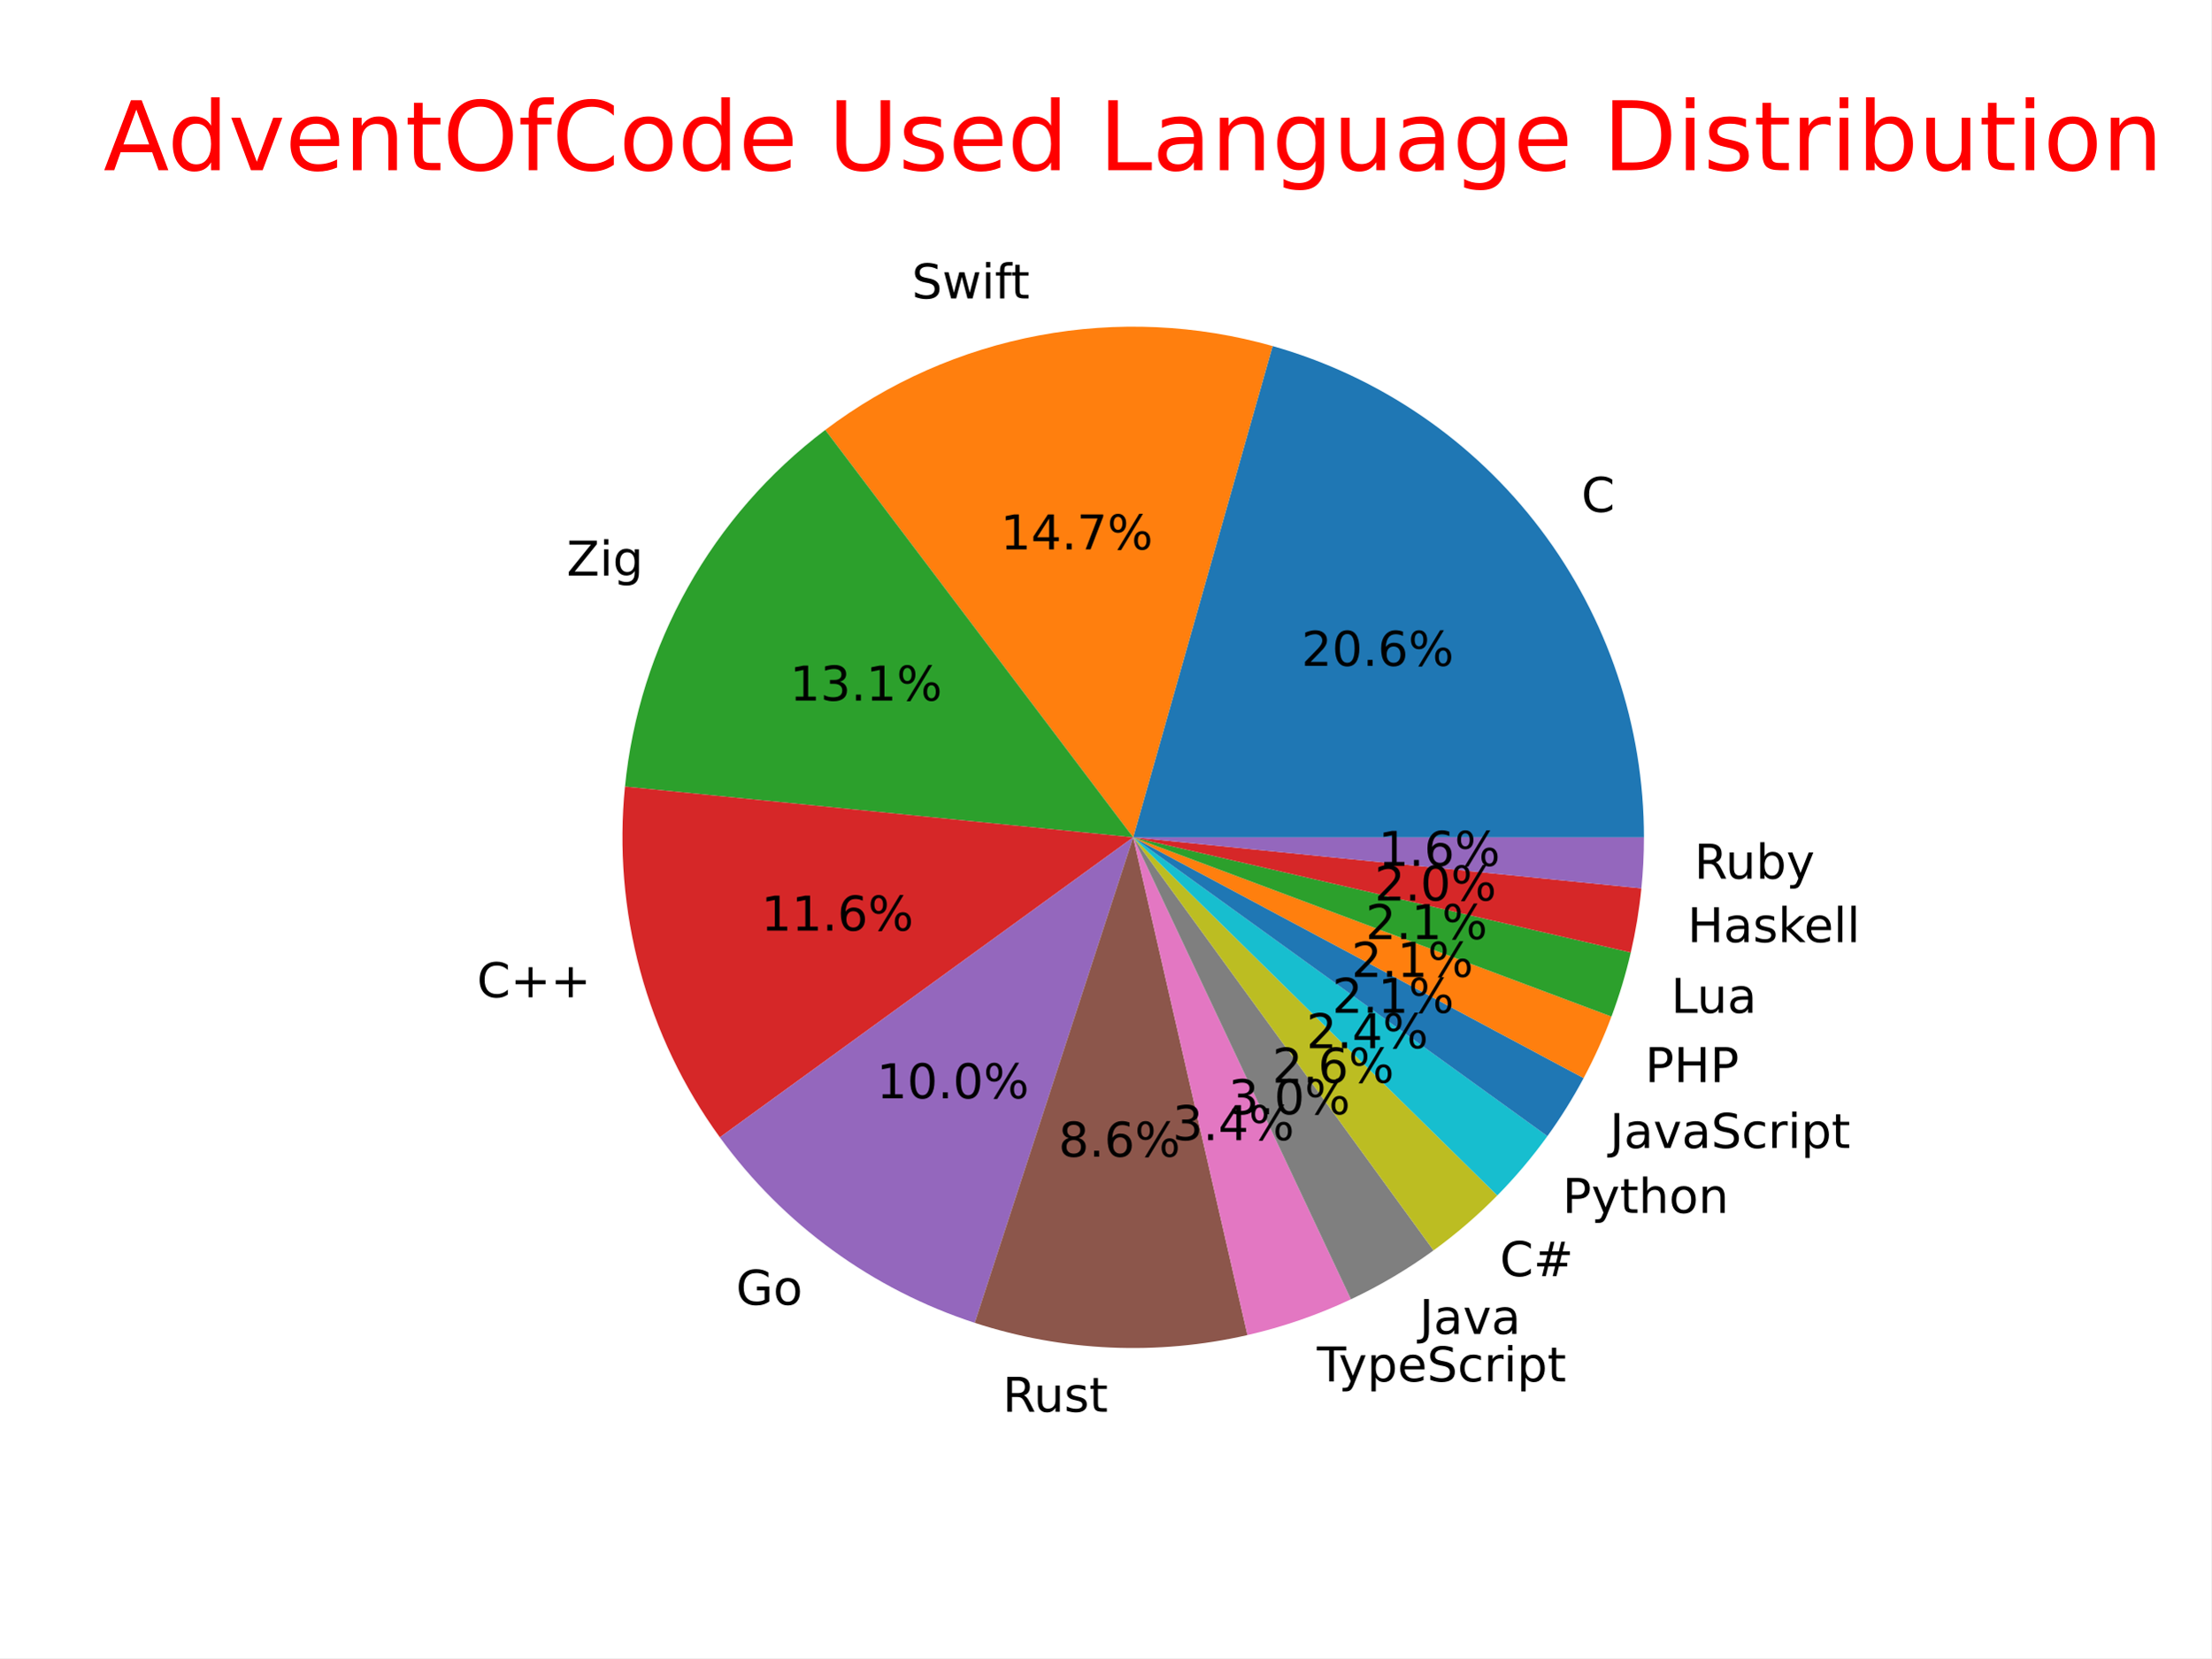
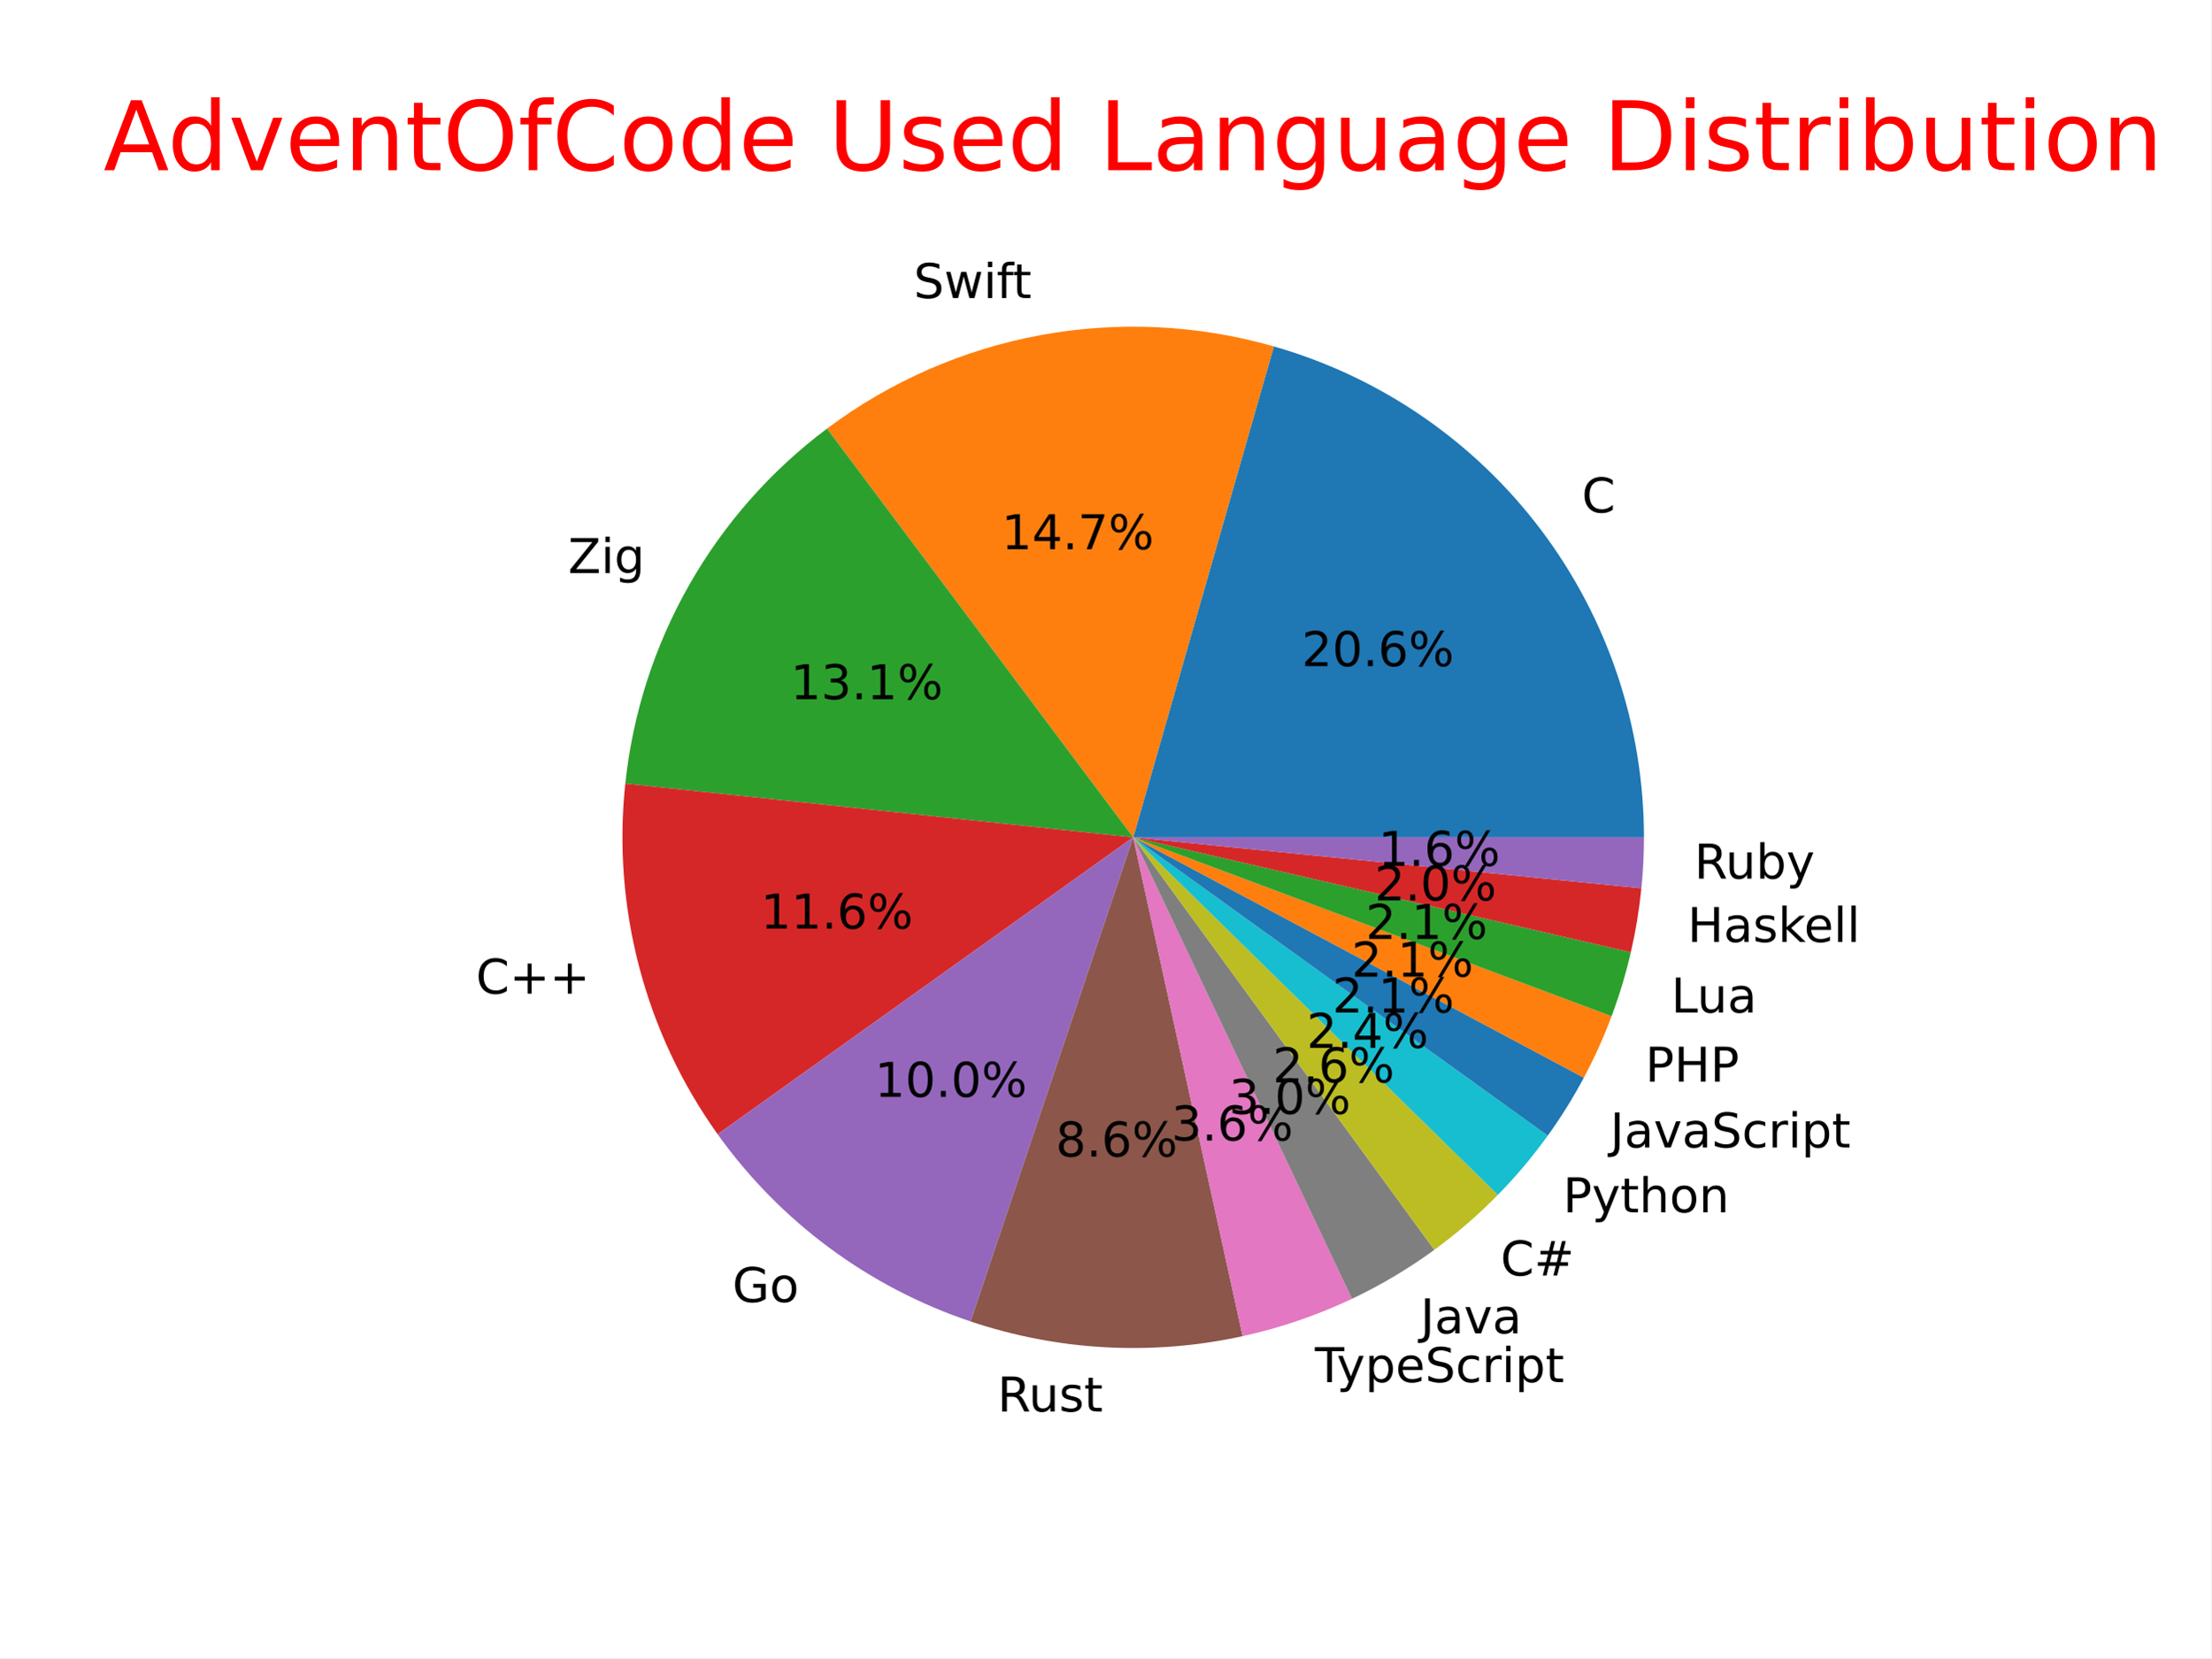
<svg xmlns="http://www.w3.org/2000/svg" xmlns:xlink="http://www.w3.org/1999/xlink" width="460.8pt" height="345.6pt" viewBox="0 0 460.8 345.6" version="1.1">
  <defs>
    <style type="text/css">*{stroke-linejoin: round; stroke-linecap: butt}</style>
  </defs>
  <g id="figure_1">
    <g id="patch_1">
      <path d="M 0 345.6  L 460.8 345.6  L 460.8 0  L 0 0  z " style="fill: #ffffff" />
    </g>
    <g id="axes_1">
      <g id="patch_2">
-         <path d="M 342.605 174.528  C 342.605 151.368 335.046 128.828 321.082 110.351  C 307.118 91.873 287.498 78.449 265.218 72.126  L 236.16 174.528  z " style="fill: #1f77b4" />
+         <path d="M 342.605 174.528  C 342.605 151.414 335.076 128.917 321.163 110.458  C 307.251 92 287.697 78.566 265.477 72.2  L 236.16 174.528  z " style="fill: #1f77b4" />
      </g>
      <g id="patch_3">
-         <path d="M 265.218 72.126  C 249.384 67.633 232.721 66.873 216.544 69.906  C 200.367 72.939 185.111 79.684 171.98 89.608  L 236.16 174.528  z " style="fill: #ff7f0e" />
+         <path d="M 265.477 72.2  C 249.685 67.676 233.059 66.868 216.903 69.84  C 200.748 72.811 185.497 79.483 172.349 89.33  L 236.16 174.528  z " style="fill: #ff7f0e" />
      </g>
      <g id="patch_4">
-         <path d="M 171.98 89.608  C 160.276 98.454 150.525 109.624 143.343 122.417  C 136.161 135.21 131.7 149.351 130.242 163.949  L 236.16 174.528  z " style="fill: #2ca02c" />
+         <path d="M 172.349 89.33  C 160.629 98.108 150.846 109.21 143.612 121.941  C 136.379 134.671 131.849 148.759 130.307 163.319  L 236.16 174.528  z " style="fill: #2ca02c" />
      </g>
      <g id="patch_5">
-         <path d="M 130.242 163.949  C 128.956 176.826 130.029 189.831 133.408 202.323  C 136.787 214.815 142.417 226.587 150.019 237.06  L 236.16 174.528  z " style="fill: #d62728" />
+         <path d="M 130.307 163.319  C 128.947 176.163 129.936 189.148 133.225 201.638  C 136.515 214.128 142.05 225.915 149.56 236.423  L 236.16 174.528  z " style="fill: #d62728" />
      </g>
      <g id="patch_6">
-         <path d="M 150.019 237.06  C 156.571 246.086 164.502 254.026 173.52 260.59  C 182.538 267.154 192.531 272.26 203.135 275.72  L 236.16 174.528  z " style="fill: #9467bd" />
+         <path d="M 149.56 236.423  C 156.033 245.479 163.887 253.465 172.835 260.087  C 181.782 266.71 191.714 271.888 202.266 275.432  L 236.16 174.528  z " style="fill: #9467bd" />
      </g>
      <g id="patch_7">
-         <path d="M 203.135 275.72  C 212.275 278.703 221.778 280.434 231.383 280.866  C 240.988 281.297 250.607 280.425 259.978 278.274  L 236.16 174.528  z " style="fill: #8c564b" />
+         <path d="M 202.266 275.432  C 211.362 278.488 220.83 280.299 230.412 280.818  C 239.994 281.336 249.602 280.556 258.975 278.499  L 236.16 174.528  z " style="fill: #8c564b" />
      </g>
      <g id="patch_8">
-         <path d="M 259.978 278.274  C 263.693 277.421 267.359 276.369 270.962 275.123  C 274.564 273.877 278.096 272.438 281.544 270.813  L 236.16 174.528  z " style="fill: #e377c2" />
+         <path d="M 258.975 278.499  C 262.904 277.637 266.781 276.553 270.587 275.252  C 274.393 273.951 278.122 272.435 281.757 270.712  L 236.16 174.528  z " style="fill: #e377c2" />
      </g>
      <g id="patch_9">
-         <path d="M 281.544 270.813  C 284.565 269.389 287.518 267.823 290.392 266.122  C 293.266 264.42 296.058 262.584 298.759 260.62  L 236.16 174.528  z " style="fill: #7f7f7f" />
+         <path d="M 281.757 270.712  C 284.769 269.284 287.712 267.716 290.577 266.012  C 293.442 264.308 296.225 262.47 298.918 260.505  L 236.16 174.528  z " style="fill: #7f7f7f" />
      </g>
      <g id="patch_10">
-         <path d="M 298.759 260.62  C 301.126 258.899 303.421 257.081 305.638 255.171  C 307.855 253.261 309.993 251.26 312.045 249.174  L 236.16 174.528  z " style="fill: #bcbd22" />
+         <path d="M 298.918 260.505  C 301.277 258.783 303.564 256.964 305.773 255.054  C 307.983 253.144 310.113 251.144 312.158 249.058  L 236.16 174.528  z " style="fill: #bcbd22" />
      </g>
      <g id="patch_11">
-         <path d="M 312.045 249.174  C 313.938 247.249 315.757 245.254 317.498 243.191  C 319.24 241.128 320.902 239 322.481 236.811  L 236.16 174.528  z " style="fill: #17becf" />
+         <path d="M 312.158 249.058  C 314.044 247.135 315.857 245.14 317.592 243.079  C 319.327 241.018 320.984 238.892 322.557 236.705  L 236.16 174.528  z " style="fill: #17becf" />
      </g>
      <g id="patch_12">
-         <path d="M 322.481 236.811  C 323.873 234.882 325.2 232.907 326.459 230.889  C 327.719 228.871 328.91 226.812 330.031 224.714  L 236.16 174.528  z " style="fill: #1f77b4" />
+         <path d="M 322.557 236.705  C 323.944 234.778 325.266 232.806 326.521 230.79  C 327.775 228.775 328.962 226.719 330.08 224.624  L 236.16 174.528  z " style="fill: #1f77b4" />
      </g>
      <g id="patch_13">
-         <path d="M 330.031 224.714  C 331.138 222.644 332.177 220.537 333.144 218.398  C 334.112 216.258 335.009 214.088 335.833 211.889  L 236.16 174.528  z " style="fill: #ff7f0e" />
+         <path d="M 330.08 224.624  C 331.182 222.556 332.217 220.453 333.181 218.317  C 334.145 216.181 335.038 214.014 335.859 211.819  L 236.16 174.528  z " style="fill: #ff7f0e" />
      </g>
      <g id="patch_14">
-         <path d="M 335.833 211.889  C 336.649 209.71 337.394 207.505 338.067 205.277  C 338.739 203.05 339.338 200.801 339.863 198.534  L 236.16 174.528  z " style="fill: #2ca02c" />
+         <path d="M 335.859 211.819  C 336.672 209.644 337.415 207.443 338.084 205.219  C 338.754 202.995 339.35 200.75 339.873 198.488  L 236.16 174.528  z " style="fill: #2ca02c" />
      </g>
      <g id="patch_15">
-         <path d="M 339.863 198.534  C 340.372 196.331 340.812 194.113 341.181 191.882  C 341.549 189.651 341.847 187.41 342.072 185.16  L 236.16 174.528  z " style="fill: #d62728" />
+         <path d="M 339.873 198.488  C 340.381 196.289 340.819 194.075 341.186 191.849  C 341.553 189.622 341.85 187.385 342.075 185.139  L 236.16 174.528  z " style="fill: #d62728" />
      </g>
      <g id="patch_16">
-         <path d="M 342.072 185.16  C 342.25 183.394 342.383 181.624 342.472 179.851  C 342.56 178.078 342.605 176.303 342.605 174.528  L 236.16 174.528  z " style="fill: #9467bd" />
+         <path d="M 342.075 185.139  C 342.251 183.377 342.384 181.61 342.472 179.84  C 342.561 178.071 342.605 176.3 342.605 174.528  L 236.16 174.528  z " style="fill: #9467bd" />
      </g>
      <g id="matplotlib.axis_1" />
      <g id="matplotlib.axis_2" />
      <g id="text_1">
-         <g transform="translate(329.5744 106.6924) scale(0.1 -0.1)">
+         <g transform="translate(329.6636 106.8106) scale(0.1 -0.1)">
          <defs>
            <path id="DejaVuSans-43" d="M 4122 4306  L 4122 3641  Q 3803 3938 3442 4084  Q 3081 4231 2675 4231  Q 1875 4231 1450 3742  Q 1025 3253 1025 2328  Q 1025 1406 1450 917  Q 1875 428 2675 428  Q 3081 428 3442 575  Q 3803 722 4122 1019  L 4122 359  Q 3791 134 3420 21  Q 3050 -91 2638 -91  Q 1578 -91 968 557  Q 359 1206 359 2328  Q 359 3453 968 4101  Q 1578 4750 2638 4750  Q 3056 4750 3426 4639  Q 3797 4528 4122 4306  z " transform="scale(0.015625)" />
          </defs>
          <use xlink:href="#DejaVuSans-43" />
        </g>
      </g>
      <g id="text_2">
-         <g transform="translate(271.2297 138.781) scale(0.1 -0.1)">
+         <g transform="translate(271.2784 138.8455) scale(0.1 -0.1)">
          <defs>
            <path id="DejaVuSans-32" d="M 1228 531  L 3431 531  L 3431 0  L 469 0  L 469 531  Q 828 903 1448 1529  Q 2069 2156 2228 2338  Q 2531 2678 2651 2914  Q 2772 3150 2772 3378  Q 2772 3750 2511 3984  Q 2250 4219 1831 4219  Q 1534 4219 1204 4116  Q 875 4013 500 3803  L 500 4441  Q 881 4594 1212 4672  Q 1544 4750 1819 4750  Q 2544 4750 2975 4387  Q 3406 4025 3406 3419  Q 3406 3131 3298 2873  Q 3191 2616 2906 2266  Q 2828 2175 2409 1742  Q 1991 1309 1228 531  z " transform="scale(0.015625)" />
            <path id="DejaVuSans-30" d="M 2034 4250  Q 1547 4250 1301 3770  Q 1056 3291 1056 2328  Q 1056 1369 1301 889  Q 1547 409 2034 409  Q 2525 409 2770 889  Q 3016 1369 3016 2328  Q 3016 3291 2770 3770  Q 2525 4250 2034 4250  z M 2034 4750  Q 2819 4750 3233 4129  Q 3647 3509 3647 2328  Q 3647 1150 3233 529  Q 2819 -91 2034 -91  Q 1250 -91 836 529  Q 422 1150 422 2328  Q 422 3509 836 4129  Q 1250 4750 2034 4750  z " transform="scale(0.015625)" />
            <path id="DejaVuSans-2e" d="M 684 794  L 1344 794  L 1344 0  L 684 0  L 684 794  z " transform="scale(0.015625)" />
            <path id="DejaVuSans-36" d="M 2113 2584  Q 1688 2584 1439 2293  Q 1191 2003 1191 1497  Q 1191 994 1439 701  Q 1688 409 2113 409  Q 2538 409 2786 701  Q 3034 994 3034 1497  Q 3034 2003 2786 2293  Q 2538 2584 2113 2584  z M 3366 4563  L 3366 3988  Q 3128 4100 2886 4159  Q 2644 4219 2406 4219  Q 1781 4219 1451 3797  Q 1122 3375 1075 2522  Q 1259 2794 1537 2939  Q 1816 3084 2150 3084  Q 2853 3084 3261 2657  Q 3669 2231 3669 1497  Q 3669 778 3244 343  Q 2819 -91 2113 -91  Q 1303 -91 875 529  Q 447 1150 447 2328  Q 447 3434 972 4092  Q 1497 4750 2381 4750  Q 2619 4750 2861 4703  Q 3103 4656 3366 4563  z " transform="scale(0.015625)" />
            <path id="DejaVuSans-25" d="M 4653 2053  Q 4381 2053 4226 1822  Q 4072 1591 4072 1178  Q 4072 772 4226 539  Q 4381 306 4653 306  Q 4919 306 5073 539  Q 5228 772 5228 1178  Q 5228 1588 5073 1820  Q 4919 2053 4653 2053  z M 4653 2450  Q 5147 2450 5437 2106  Q 5728 1763 5728 1178  Q 5728 594 5436 251  Q 5144 -91 4653 -91  Q 4153 -91 3862 251  Q 3572 594 3572 1178  Q 3572 1766 3864 2108  Q 4156 2450 4653 2450  z M 1428 4353  Q 1159 4353 1004 4120  Q 850 3888 850 3481  Q 850 3069 1003 2837  Q 1156 2606 1428 2606  Q 1700 2606 1854 2837  Q 2009 3069 2009 3481  Q 2009 3884 1853 4118  Q 1697 4353 1428 4353  z M 4250 4750  L 4750 4750  L 1831 -91  L 1331 -91  L 4250 4750  z M 1428 4750  Q 1922 4750 2215 4408  Q 2509 4066 2509 3481  Q 2509 2891 2217 2550  Q 1925 2209 1428 2209  Q 931 2209 642 2551  Q 353 2894 353 3481  Q 353 4063 643 4406  Q 934 4750 1428 4750  z " transform="scale(0.015625)" />
          </defs>
          <use xlink:href="#DejaVuSans-32" />
          <use xlink:href="#DejaVuSans-30" x="63.623" />
          <use xlink:href="#DejaVuSans-2e" x="127.246" />
          <use xlink:href="#DejaVuSans-36" x="159.033" />
          <use xlink:href="#DejaVuSans-25" x="222.656" />
        </g>
      </g>
      <g id="text_3">
-         <g transform="translate(190.0119 62.2035) scale(0.1 -0.1)">
+         <g transform="translate(190.4072 62.13008) scale(0.1 -0.1)">
          <defs>
            <path id="DejaVuSans-53" d="M 3425 4513  L 3425 3897  Q 3066 4069 2747 4153  Q 2428 4238 2131 4238  Q 1616 4238 1336 4038  Q 1056 3838 1056 3469  Q 1056 3159 1242 3001  Q 1428 2844 1947 2747  L 2328 2669  Q 3034 2534 3370 2195  Q 3706 1856 3706 1288  Q 3706 609 3251 259  Q 2797 -91 1919 -91  Q 1588 -91 1214 -16  Q 841 59 441 206  L 441 856  Q 825 641 1194 531  Q 1563 422 1919 422  Q 2459 422 2753 634  Q 3047 847 3047 1241  Q 3047 1584 2836 1778  Q 2625 1972 2144 2069  L 1759 2144  Q 1053 2284 737 2584  Q 422 2884 422 3419  Q 422 4038 858 4394  Q 1294 4750 2059 4750  Q 2388 4750 2728 4690  Q 3069 4631 3425 4513  z " transform="scale(0.015625)" />
            <path id="DejaVuSans-77" d="M 269 3500  L 844 3500  L 1563 769  L 2278 3500  L 2956 3500  L 3675 769  L 4391 3500  L 4966 3500  L 4050 0  L 3372 0  L 2619 2869  L 1863 0  L 1184 0  L 269 3500  z " transform="scale(0.015625)" />
            <path id="DejaVuSans-69" d="M 603 3500  L 1178 3500  L 1178 0  L 603 0  L 603 3500  z M 603 4863  L 1178 4863  L 1178 4134  L 603 4134  L 603 4863  z " transform="scale(0.015625)" />
            <path id="DejaVuSans-66" d="M 2375 4863  L 2375 4384  L 1825 4384  Q 1516 4384 1395 4259  Q 1275 4134 1275 3809  L 1275 3500  L 2222 3500  L 2222 3053  L 1275 3053  L 1275 0  L 697 0  L 697 3053  L 147 3053  L 147 3500  L 697 3500  L 697 3744  Q 697 4328 969 4595  Q 1241 4863 1831 4863  L 2375 4863  z " transform="scale(0.015625)" />
            <path id="DejaVuSans-74" d="M 1172 4494  L 1172 3500  L 2356 3500  L 2356 3053  L 1172 3053  L 1172 1153  Q 1172 725 1289 603  Q 1406 481 1766 481  L 2356 481  L 2356 0  L 1766 0  Q 1100 0 847 248  Q 594 497 594 1153  L 594 3053  L 172 3053  L 172 3500  L 594 3500  L 594 4494  L 1172 4494  z " transform="scale(0.015625)" />
          </defs>
          <use xlink:href="#DejaVuSans-53" />
          <use xlink:href="#DejaVuSans-77" x="63.477" />
          <use xlink:href="#DejaVuSans-69" x="145.264" />
          <use xlink:href="#DejaVuSans-66" x="173.047" />
          <use xlink:href="#DejaVuSans-74" x="206.502" />
        </g>
      </g>
      <g id="text_4">
-         <g transform="translate(208.5067 114.5144) scale(0.1 -0.1)">
+         <g transform="translate(208.7223 114.4743) scale(0.1 -0.1)">
          <defs>
            <path id="DejaVuSans-31" d="M 794 531  L 1825 531  L 1825 4091  L 703 3866  L 703 4441  L 1819 4666  L 2450 4666  L 2450 531  L 3481 531  L 3481 0  L 794 0  L 794 531  z " transform="scale(0.015625)" />
            <path id="DejaVuSans-34" d="M 2419 4116  L 825 1625  L 2419 1625  L 2419 4116  z M 2253 4666  L 3047 4666  L 3047 1625  L 3713 1625  L 3713 1100  L 3047 1100  L 3047 0  L 2419 0  L 2419 1100  L 313 1100  L 313 1709  L 2253 4666  z " transform="scale(0.015625)" />
            <path id="DejaVuSans-37" d="M 525 4666  L 3525 4666  L 3525 4397  L 1831 0  L 1172 0  L 2766 4134  L 525 4134  L 525 4666  z " transform="scale(0.015625)" />
          </defs>
          <use xlink:href="#DejaVuSans-31" />
          <use xlink:href="#DejaVuSans-34" x="63.623" />
          <use xlink:href="#DejaVuSans-2e" x="127.246" />
          <use xlink:href="#DejaVuSans-37" x="159.033" />
          <use xlink:href="#DejaVuSans-25" x="222.656" />
        </g>
      </g>
      <g id="text_5">
-         <g transform="translate(118.0849 119.9656) scale(0.1 -0.1)">
+         <g transform="translate(118.381 119.4413) scale(0.1 -0.1)">
          <defs>
            <path id="DejaVuSans-5a" d="M 359 4666  L 4025 4666  L 4025 4184  L 1075 531  L 4097 531  L 4097 0  L 288 0  L 288 481  L 3238 4134  L 359 4134  L 359 4666  z " transform="scale(0.015625)" />
            <path id="DejaVuSans-67" d="M 2906 1791  Q 2906 2416 2648 2759  Q 2391 3103 1925 3103  Q 1463 3103 1205 2759  Q 947 2416 947 1791  Q 947 1169 1205 825  Q 1463 481 1925 481  Q 2391 481 2648 825  Q 2906 1169 2906 1791  z M 3481 434  Q 3481 -459 3084 -895  Q 2688 -1331 1869 -1331  Q 1566 -1331 1297 -1286  Q 1028 -1241 775 -1147  L 775 -588  Q 1028 -725 1275 -790  Q 1522 -856 1778 -856  Q 2344 -856 2625 -561  Q 2906 -266 2906 331  L 2906 616  Q 2728 306 2450 153  Q 2172 0 1784 0  Q 1141 0 747 490  Q 353 981 353 1791  Q 353 2603 747 3093  Q 1141 3584 1784 3584  Q 2172 3584 2450 3431  Q 2728 3278 2906 2969  L 2906 3500  L 3481 3500  L 3481 434  z " transform="scale(0.015625)" />
          </defs>
          <use xlink:href="#DejaVuSans-5a" />
          <use xlink:href="#DejaVuSans-69" x="68.506" />
          <use xlink:href="#DejaVuSans-67" x="96.289" />
        </g>
      </g>
      <g id="text_6">
-         <g transform="translate(164.5863 146.021) scale(0.1 -0.1)">
+         <g transform="translate(164.7478 145.735) scale(0.1 -0.1)">
          <defs>
            <path id="DejaVuSans-33" d="M 2597 2516  Q 3050 2419 3304 2112  Q 3559 1806 3559 1356  Q 3559 666 3084 287  Q 2609 -91 1734 -91  Q 1441 -91 1130 -33  Q 819 25 488 141  L 488 750  Q 750 597 1062 519  Q 1375 441 1716 441  Q 2309 441 2620 675  Q 2931 909 2931 1356  Q 2931 1769 2642 2001  Q 2353 2234 1838 2234  L 1294 2234  L 1294 2753  L 1863 2753  Q 2328 2753 2575 2939  Q 2822 3125 2822 3475  Q 2822 3834 2567 4026  Q 2313 4219 1838 4219  Q 1578 4219 1281 4162  Q 984 4106 628 3988  L 628 4550  Q 988 4650 1302 4700  Q 1616 4750 1894 4750  Q 2613 4750 3031 4423  Q 3450 4097 3450 3541  Q 3450 3153 3228 2886  Q 3006 2619 2597 2516  z " transform="scale(0.015625)" />
          </defs>
          <use xlink:href="#DejaVuSans-31" />
          <use xlink:href="#DejaVuSans-33" x="63.623" />
          <use xlink:href="#DejaVuSans-2e" x="127.246" />
          <use xlink:href="#DejaVuSans-31" x="159.033" />
          <use xlink:href="#DejaVuSans-25" x="222.656" />
        </g>
      </g>
      <g id="text_7">
-         <g transform="translate(99.3908 207.8618) scale(0.1 -0.1)">
+         <g transform="translate(99.18968 207.1083) scale(0.1 -0.1)">
          <defs>
            <path id="DejaVuSans-2b" d="M 2944 4013  L 2944 2272  L 4684 2272  L 4684 1741  L 2944 1741  L 2944 0  L 2419 0  L 2419 1741  L 678 1741  L 678 2272  L 2419 2272  L 2419 4013  L 2944 4013  z " transform="scale(0.015625)" />
          </defs>
          <use xlink:href="#DejaVuSans-43" />
          <use xlink:href="#DejaVuSans-2b" x="69.824" />
          <use xlink:href="#DejaVuSans-2b" x="153.613" />
        </g>
      </g>
      <g id="text_8">
-         <g transform="translate(158.6253 193.9643) scale(0.1 -0.1)">
+         <g transform="translate(158.5156 193.5534) scale(0.1 -0.1)">
          <use xlink:href="#DejaVuSans-31" />
          <use xlink:href="#DejaVuSans-31" x="63.623" />
          <use xlink:href="#DejaVuSans-2e" x="127.246" />
          <use xlink:href="#DejaVuSans-36" x="159.033" />
          <use xlink:href="#DejaVuSans-25" x="222.656" />
        </g>
      </g>
      <g id="text_9">
-         <g transform="translate(153.3885 271.9557) scale(0.1 -0.1)">
+         <g transform="translate(152.6348 271.4025) scale(0.1 -0.1)">
          <defs>
            <path id="DejaVuSans-47" d="M 3809 666  L 3809 1919  L 2778 1919  L 2778 2438  L 4434 2438  L 4434 434  Q 4069 175 3628 42  Q 3188 -91 2688 -91  Q 1594 -91 976 548  Q 359 1188 359 2328  Q 359 3472 976 4111  Q 1594 4750 2688 4750  Q 3144 4750 3555 4637  Q 3966 4525 4313 4306  L 4313 3634  Q 3963 3931 3569 4081  Q 3175 4231 2741 4231  Q 1884 4231 1454 3753  Q 1025 3275 1025 2328  Q 1025 1384 1454 906  Q 1884 428 2741 428  Q 3075 428 3337 486  Q 3600 544 3809 666  z " transform="scale(0.015625)" />
            <path id="DejaVuSans-6f" d="M 1959 3097  Q 1497 3097 1228 2736  Q 959 2375 959 1747  Q 959 1119 1226 758  Q 1494 397 1959 397  Q 2419 397 2687 759  Q 2956 1122 2956 1747  Q 2956 2369 2687 2733  Q 2419 3097 1959 3097  z M 1959 3584  Q 2709 3584 3137 3096  Q 3566 2609 3566 1747  Q 3566 888 3137 398  Q 2709 -91 1959 -91  Q 1206 -91 779 398  Q 353 888 353 1747  Q 353 2609 779 3096  Q 1206 3584 1959 3584  z " transform="scale(0.015625)" />
          </defs>
          <use xlink:href="#DejaVuSans-47" />
          <use xlink:href="#DejaVuSans-6f" x="77.49" />
        </g>
      </g>
      <g id="text_10">
-         <g transform="translate(182.6922 228.9247) scale(0.1 -0.1)">
+         <g transform="translate(182.2811 228.6229) scale(0.1 -0.1)">
          <use xlink:href="#DejaVuSans-31" />
          <use xlink:href="#DejaVuSans-30" x="63.623" />
          <use xlink:href="#DejaVuSans-2e" x="127.246" />
          <use xlink:href="#DejaVuSans-30" x="159.033" />
          <use xlink:href="#DejaVuSans-25" x="222.656" />
        </g>
      </g>
      <g id="text_11">
-         <g transform="translate(208.9392 294.2587) scale(0.1 -0.1)">
+         <g transform="translate(207.8718 294.2058) scale(0.1 -0.1)">
          <defs>
            <path id="DejaVuSans-52" d="M 2841 2188  Q 3044 2119 3236 1894  Q 3428 1669 3622 1275  L 4263 0  L 3584 0  L 2988 1197  Q 2756 1666 2539 1819  Q 2322 1972 1947 1972  L 1259 1972  L 1259 0  L 628 0  L 628 4666  L 2053 4666  Q 2853 4666 3247 4331  Q 3641 3997 3641 3322  Q 3641 2881 3436 2590  Q 3231 2300 2841 2188  z M 1259 4147  L 1259 2491  L 2053 2491  Q 2509 2491 2742 2702  Q 2975 2913 2975 3322  Q 2975 3731 2742 3939  Q 2509 4147 2053 4147  L 1259 4147  z " transform="scale(0.015625)" />
            <path id="DejaVuSans-75" d="M 544 1381  L 544 3500  L 1119 3500  L 1119 1403  Q 1119 906 1312 657  Q 1506 409 1894 409  Q 2359 409 2629 706  Q 2900 1003 2900 1516  L 2900 3500  L 3475 3500  L 3475 0  L 2900 0  L 2900 538  Q 2691 219 2414 64  Q 2138 -91 1772 -91  Q 1169 -91 856 284  Q 544 659 544 1381  z M 1991 3584  L 1991 3584  z " transform="scale(0.015625)" />
            <path id="DejaVuSans-73" d="M 2834 3397  L 2834 2853  Q 2591 2978 2328 3040  Q 2066 3103 1784 3103  Q 1356 3103 1142 2972  Q 928 2841 928 2578  Q 928 2378 1081 2264  Q 1234 2150 1697 2047  L 1894 2003  Q 2506 1872 2764 1633  Q 3022 1394 3022 966  Q 3022 478 2636 193  Q 2250 -91 1575 -91  Q 1294 -91 989 -36  Q 684 19 347 128  L 347 722  Q 666 556 975 473  Q 1284 391 1588 391  Q 1994 391 2212 530  Q 2431 669 2431 922  Q 2431 1156 2273 1281  Q 2116 1406 1581 1522  L 1381 1569  Q 847 1681 609 1914  Q 372 2147 372 2553  Q 372 3047 722 3315  Q 1072 3584 1716 3584  Q 2034 3584 2315 3537  Q 2597 3491 2834 3397  z " transform="scale(0.015625)" />
          </defs>
          <use xlink:href="#DejaVuSans-52" />
          <use xlink:href="#DejaVuSans-75" x="64.982" />
          <use xlink:href="#DejaVuSans-73" x="128.361" />
          <use xlink:href="#DejaVuSans-74" x="180.461" />
        </g>
      </g>
      <g id="text_12">
-         <g transform="translate(220.5912 241.0899) scale(0.1 -0.1)">
+         <g transform="translate(220.009 241.0611) scale(0.1 -0.1)">
          <defs>
            <path id="DejaVuSans-38" d="M 2034 2216  Q 1584 2216 1326 1975  Q 1069 1734 1069 1313  Q 1069 891 1326 650  Q 1584 409 2034 409  Q 2484 409 2743 651  Q 3003 894 3003 1313  Q 3003 1734 2745 1975  Q 2488 2216 2034 2216  z M 1403 2484  Q 997 2584 770 2862  Q 544 3141 544 3541  Q 544 4100 942 4425  Q 1341 4750 2034 4750  Q 2731 4750 3128 4425  Q 3525 4100 3525 3541  Q 3525 3141 3298 2862  Q 3072 2584 2669 2484  Q 3125 2378 3379 2068  Q 3634 1759 3634 1313  Q 3634 634 3220 271  Q 2806 -91 2034 -91  Q 1263 -91 848 271  Q 434 634 434 1313  Q 434 1759 690 2068  Q 947 2378 1403 2484  z M 1172 3481  Q 1172 3119 1398 2916  Q 1625 2713 2034 2713  Q 2441 2713 2670 2916  Q 2900 3119 2900 3481  Q 2900 3844 2670 4047  Q 2441 4250 2034 4250  Q 1625 4250 1398 4047  Q 1172 3844 1172 3481  z " transform="scale(0.015625)" />
          </defs>
          <use xlink:href="#DejaVuSans-38" />
          <use xlink:href="#DejaVuSans-2e" x="63.623" />
          <use xlink:href="#DejaVuSans-36" x="95.41" />
          <use xlink:href="#DejaVuSans-25" x="159.033" />
        </g>
      </g>
      <g id="text_13">
-         <g transform="translate(274.4418 287.9418) scale(0.1 -0.1)">
+         <g transform="translate(274.0295 288.0836) scale(0.1 -0.1)">
          <defs>
            <path id="DejaVuSans-54" d="M -19 4666  L 3928 4666  L 3928 4134  L 2272 4134  L 2272 0  L 1638 0  L 1638 4134  L -19 4134  L -19 4666  z " transform="scale(0.015625)" />
            <path id="DejaVuSans-79" d="M 2059 -325  Q 1816 -950 1584 -1140  Q 1353 -1331 966 -1331  L 506 -1331  L 506 -850  L 844 -850  Q 1081 -850 1212 -737  Q 1344 -625 1503 -206  L 1606 56  L 191 3500  L 800 3500  L 1894 763  L 2988 3500  L 3597 3500  L 2059 -325  z " transform="scale(0.015625)" />
            <path id="DejaVuSans-70" d="M 1159 525  L 1159 -1331  L 581 -1331  L 581 3500  L 1159 3500  L 1159 2969  Q 1341 3281 1617 3432  Q 1894 3584 2278 3584  Q 2916 3584 3314 3078  Q 3713 2572 3713 1747  Q 3713 922 3314 415  Q 2916 -91 2278 -91  Q 1894 -91 1617 61  Q 1341 213 1159 525  z M 3116 1747  Q 3116 2381 2855 2742  Q 2594 3103 2138 3103  Q 1681 3103 1420 2742  Q 1159 2381 1159 1747  Q 1159 1113 1420 752  Q 1681 391 2138 391  Q 2594 391 2855 752  Q 3116 1113 3116 1747  z " transform="scale(0.015625)" />
            <path id="DejaVuSans-65" d="M 3597 1894  L 3597 1613  L 953 1613  Q 991 1019 1311 708  Q 1631 397 2203 397  Q 2534 397 2845 478  Q 3156 559 3463 722  L 3463 178  Q 3153 47 2828 -22  Q 2503 -91 2169 -91  Q 1331 -91 842 396  Q 353 884 353 1716  Q 353 2575 817 3079  Q 1281 3584 2069 3584  Q 2775 3584 3186 3129  Q 3597 2675 3597 1894  z M 3022 2063  Q 3016 2534 2758 2815  Q 2500 3097 2075 3097  Q 1594 3097 1305 2825  Q 1016 2553 972 2059  L 3022 2063  z " transform="scale(0.015625)" />
            <path id="DejaVuSans-63" d="M 3122 3366  L 3122 2828  Q 2878 2963 2633 3030  Q 2388 3097 2138 3097  Q 1578 3097 1268 2742  Q 959 2388 959 1747  Q 959 1106 1268 751  Q 1578 397 2138 397  Q 2388 397 2633 464  Q 2878 531 3122 666  L 3122 134  Q 2881 22 2623 -34  Q 2366 -91 2075 -91  Q 1284 -91 818 406  Q 353 903 353 1747  Q 353 2603 823 3093  Q 1294 3584 2113 3584  Q 2378 3584 2631 3529  Q 2884 3475 3122 3366  z " transform="scale(0.015625)" />
            <path id="DejaVuSans-72" d="M 2631 2963  Q 2534 3019 2420 3045  Q 2306 3072 2169 3072  Q 1681 3072 1420 2755  Q 1159 2438 1159 1844  L 1159 0  L 581 0  L 581 3500  L 1159 3500  L 1159 2956  Q 1341 3275 1631 3429  Q 1922 3584 2338 3584  Q 2397 3584 2469 3576  Q 2541 3569 2628 3553  L 2631 2963  z " transform="scale(0.015625)" />
          </defs>
          <use xlink:href="#DejaVuSans-54" />
          <use xlink:href="#DejaVuSans-79" x="45.459" />
          <use xlink:href="#DejaVuSans-70" x="104.639" />
          <use xlink:href="#DejaVuSans-65" x="168.115" />
          <use xlink:href="#DejaVuSans-53" x="229.639" />
          <use xlink:href="#DejaVuSans-63" x="293.115" />
          <use xlink:href="#DejaVuSans-72" x="348.096" />
          <use xlink:href="#DejaVuSans-69" x="389.209" />
          <use xlink:href="#DejaVuSans-70" x="416.992" />
          <use xlink:href="#DejaVuSans-74" x="480.469" />
        </g>
      </g>
      <g id="text_14">
-         <g transform="translate(244.3386 237.6443) scale(0.1 -0.1)">
+         <g transform="translate(244.1138 237.7217) scale(0.1 -0.1)">
          <use xlink:href="#DejaVuSans-33" />
          <use xlink:href="#DejaVuSans-2e" x="63.623" />
-           <use xlink:href="#DejaVuSans-34" x="95.41" />
+           <use xlink:href="#DejaVuSans-36" x="95.41" />
          <use xlink:href="#DejaVuSans-25" x="159.033" />
        </g>
      </g>
      <g id="text_15">
-         <g transform="translate(295.815 278.0405) scale(0.1 -0.1)">
+         <g transform="translate(296.0189 277.9194) scale(0.1 -0.1)">
          <defs>
            <path id="DejaVuSans-4a" d="M 628 4666  L 1259 4666  L 1259 325  Q 1259 -519 939 -900  Q 619 -1281 -91 -1281  L -331 -1281  L -331 -750  L -134 -750  Q 284 -750 456 -515  Q 628 -281 628 325  L 628 4666  z " transform="scale(0.015625)" />
            <path id="DejaVuSans-61" d="M 2194 1759  Q 1497 1759 1228 1600  Q 959 1441 959 1056  Q 959 750 1161 570  Q 1363 391 1709 391  Q 2188 391 2477 730  Q 2766 1069 2766 1631  L 2766 1759  L 2194 1759  z M 3341 1997  L 3341 0  L 2766 0  L 2766 531  Q 2569 213 2275 61  Q 1981 -91 1556 -91  Q 1019 -91 701 211  Q 384 513 384 1019  Q 384 1609 779 1909  Q 1175 2209 1959 2209  L 2766 2209  L 2766 2266  Q 2766 2663 2505 2880  Q 2244 3097 1772 3097  Q 1472 3097 1187 3025  Q 903 2953 641 2809  L 641 3341  Q 956 3463 1253 3523  Q 1550 3584 1831 3584  Q 2591 3584 2966 3190  Q 3341 2797 3341 1997  z " transform="scale(0.015625)" />
            <path id="DejaVuSans-76" d="M 191 3500  L 800 3500  L 1894 563  L 2988 3500  L 3597 3500  L 2284 0  L 1503 0  L 191 3500  z " transform="scale(0.015625)" />
          </defs>
          <use xlink:href="#DejaVuSans-4a" />
          <use xlink:href="#DejaVuSans-61" x="29.492" />
          <use xlink:href="#DejaVuSans-76" x="90.771" />
          <use xlink:href="#DejaVuSans-61" x="149.951" />
        </g>
      </g>
      <g id="text_16">
-         <g transform="translate(255.9967 232.2436) scale(0.1 -0.1)">
+         <g transform="translate(256.108 232.1776) scale(0.1 -0.1)">
          <use xlink:href="#DejaVuSans-33" />
          <use xlink:href="#DejaVuSans-2e" x="63.623" />
          <use xlink:href="#DejaVuSans-30" x="95.41" />
          <use xlink:href="#DejaVuSans-25" x="159.033" />
        </g>
      </g>
      <g id="text_17">
-         <g transform="translate(312.5859 265.9946) scale(0.1 -0.1)">
+         <g transform="translate(312.7349 265.8661) scale(0.1 -0.1)">
          <defs>
            <path id="DejaVuSans-23" d="M 3272 2816  L 2363 2816  L 2100 1772  L 3016 1772  L 3272 2816  z M 2803 4594  L 2478 3297  L 3391 3297  L 3719 4594  L 4219 4594  L 3897 3297  L 4872 3297  L 4872 2816  L 3775 2816  L 3519 1772  L 4513 1772  L 4513 1294  L 3397 1294  L 3072 0  L 2572 0  L 2894 1294  L 1978 1294  L 1656 0  L 1153 0  L 1478 1294  L 494 1294  L 494 1772  L 1594 1772  L 1856 2816  L 850 2816  L 850 3297  L 1978 3297  L 2297 4594  L 2803 4594  z " transform="scale(0.015625)" />
          </defs>
          <use xlink:href="#DejaVuSans-43" />
          <use xlink:href="#DejaVuSans-23" x="69.824" />
        </g>
      </g>
      <g id="text_18">
-         <g transform="translate(265.1445 225.6731) scale(0.1 -0.1)">
+         <g transform="translate(265.2258 225.603) scale(0.1 -0.1)">
          <use xlink:href="#DejaVuSans-32" />
          <use xlink:href="#DejaVuSans-2e" x="63.623" />
          <use xlink:href="#DejaVuSans-36" x="95.41" />
          <use xlink:href="#DejaVuSans-25" x="159.033" />
        </g>
      </g>
      <g id="text_19">
-         <g transform="translate(325.6321 252.8165) scale(0.1 -0.1)">
+         <g transform="translate(325.7355 252.6938) scale(0.1 -0.1)">
          <defs>
            <path id="DejaVuSans-50" d="M 1259 4147  L 1259 2394  L 2053 2394  Q 2494 2394 2734 2622  Q 2975 2850 2975 3272  Q 2975 3691 2734 3919  Q 2494 4147 2053 4147  L 1259 4147  z M 628 4666  L 2053 4666  Q 2838 4666 3239 4311  Q 3641 3956 3641 3272  Q 3641 2581 3239 2228  Q 2838 1875 2053 1875  L 1259 1875  L 1259 0  L 628 0  L 628 4666  z " transform="scale(0.015625)" />
            <path id="DejaVuSans-68" d="M 3513 2113  L 3513 0  L 2938 0  L 2938 2094  Q 2938 2591 2744 2837  Q 2550 3084 2163 3084  Q 1697 3084 1428 2787  Q 1159 2491 1159 1978  L 1159 0  L 581 0  L 581 4863  L 1159 4863  L 1159 2956  Q 1366 3272 1645 3428  Q 1925 3584 2291 3584  Q 2894 3584 3203 3211  Q 3513 2838 3513 2113  z " transform="scale(0.015625)" />
            <path id="DejaVuSans-6e" d="M 3513 2113  L 3513 0  L 2938 0  L 2938 2094  Q 2938 2591 2744 2837  Q 2550 3084 2163 3084  Q 1697 3084 1428 2787  Q 1159 2491 1159 1978  L 1159 0  L 581 0  L 581 3500  L 1159 3500  L 1159 2956  Q 1366 3272 1645 3428  Q 1925 3584 2291 3584  Q 2894 3584 3203 3211  Q 3513 2838 3513 2113  z " transform="scale(0.015625)" />
          </defs>
          <use xlink:href="#DejaVuSans-50" />
          <use xlink:href="#DejaVuSans-79" x="60.303" />
          <use xlink:href="#DejaVuSans-74" x="119.482" />
          <use xlink:href="#DejaVuSans-68" x="158.691" />
          <use xlink:href="#DejaVuSans-6f" x="222.07" />
          <use xlink:href="#DejaVuSans-6e" x="283.252" />
        </g>
      </g>
      <g id="text_20">
-         <g transform="translate(272.2606 218.4851) scale(0.1 -0.1)">
+         <g transform="translate(272.317 218.4181) scale(0.1 -0.1)">
          <use xlink:href="#DejaVuSans-32" />
          <use xlink:href="#DejaVuSans-2e" x="63.623" />
          <use xlink:href="#DejaVuSans-34" x="95.41" />
          <use xlink:href="#DejaVuSans-25" x="159.033" />
        </g>
      </g>
      <g id="text_21">
-         <g transform="translate(335.4891 239.2844) scale(0.1 -0.1)">
+         <g transform="translate(335.5566 239.1761) scale(0.1 -0.1)">
          <use xlink:href="#DejaVuSans-4a" />
          <use xlink:href="#DejaVuSans-61" x="29.492" />
          <use xlink:href="#DejaVuSans-76" x="90.771" />
          <use xlink:href="#DejaVuSans-61" x="149.951" />
          <use xlink:href="#DejaVuSans-53" x="211.23" />
          <use xlink:href="#DejaVuSans-63" x="274.707" />
          <use xlink:href="#DejaVuSans-72" x="329.688" />
          <use xlink:href="#DejaVuSans-69" x="370.801" />
          <use xlink:href="#DejaVuSans-70" x="398.584" />
          <use xlink:href="#DejaVuSans-74" x="462.061" />
        </g>
      </g>
      <g id="text_22">
-         <g transform="translate(277.6372 211.1039) scale(0.1 -0.1)">
+         <g transform="translate(277.674 211.0448) scale(0.1 -0.1)">
          <use xlink:href="#DejaVuSans-32" />
          <use xlink:href="#DejaVuSans-2e" x="63.623" />
          <use xlink:href="#DejaVuSans-31" x="95.41" />
          <use xlink:href="#DejaVuSans-25" x="159.033" />
        </g>
      </g>
      <g id="text_23">
-         <g transform="translate(342.8427 225.5439) scale(0.1 -0.1)">
+         <g transform="translate(342.8827 225.4554) scale(0.1 -0.1)">
          <defs>
            <path id="DejaVuSans-48" d="M 628 4666  L 1259 4666  L 1259 2753  L 3553 2753  L 3553 4666  L 4184 4666  L 4184 0  L 3553 0  L 3553 2222  L 1259 2222  L 1259 0  L 628 0  L 628 4666  z " transform="scale(0.015625)" />
          </defs>
          <use xlink:href="#DejaVuSans-50" />
          <use xlink:href="#DejaVuSans-48" x="60.303" />
          <use xlink:href="#DejaVuSans-50" x="135.498" />
        </g>
      </g>
      <g id="text_24">
-         <g transform="translate(281.6482 203.6091) scale(0.1 -0.1)">
+         <g transform="translate(281.6701 203.5608) scale(0.1 -0.1)">
          <use xlink:href="#DejaVuSans-32" />
          <use xlink:href="#DejaVuSans-2e" x="63.623" />
          <use xlink:href="#DejaVuSans-31" x="95.41" />
          <use xlink:href="#DejaVuSans-25" x="159.033" />
        </g>
      </g>
      <g id="text_25">
-         <g transform="translate(348.2573 211.1118) scale(0.1 -0.1)">
+         <g transform="translate(348.2766 211.0477) scale(0.1 -0.1)">
          <defs>
            <path id="DejaVuSans-4c" d="M 628 4666  L 1259 4666  L 1259 531  L 3531 531  L 3531 0  L 628 0  L 628 4666  z " transform="scale(0.015625)" />
          </defs>
          <use xlink:href="#DejaVuSans-4c" />
          <use xlink:href="#DejaVuSans-75" x="53.963" />
          <use xlink:href="#DejaVuSans-61" x="117.342" />
        </g>
      </g>
      <g id="text_26">
-         <g transform="translate(284.6016 195.7371) scale(0.1 -0.1)">
+         <g transform="translate(284.6122 195.7021) scale(0.1 -0.1)">
          <use xlink:href="#DejaVuSans-32" />
          <use xlink:href="#DejaVuSans-2e" x="63.623" />
          <use xlink:href="#DejaVuSans-31" x="95.41" />
          <use xlink:href="#DejaVuSans-25" x="159.033" />
        </g>
      </g>
      <g id="text_27">
-         <g transform="translate(351.6827 196.3769) scale(0.1 -0.1)">
+         <g transform="translate(351.6888 196.34) scale(0.1 -0.1)">
          <defs>
            <path id="DejaVuSans-6b" d="M 581 4863  L 1159 4863  L 1159 1991  L 2875 3500  L 3609 3500  L 1753 1863  L 3688 0  L 2938 0  L 1159 1709  L 1159 0  L 581 0  L 581 4863  z " transform="scale(0.015625)" />
            <path id="DejaVuSans-6c" d="M 603 4863  L 1178 4863  L 1178 0  L 603 0  L 603 4863  z " transform="scale(0.015625)" />
          </defs>
          <use xlink:href="#DejaVuSans-48" />
          <use xlink:href="#DejaVuSans-61" x="75.195" />
          <use xlink:href="#DejaVuSans-73" x="136.475" />
          <use xlink:href="#DejaVuSans-6b" x="188.574" />
          <use xlink:href="#DejaVuSans-65" x="242.859" />
          <use xlink:href="#DejaVuSans-6c" x="304.383" />
          <use xlink:href="#DejaVuSans-6c" x="332.166" />
        </g>
      </g>
      <g id="text_28">
-         <g transform="translate(286.47 187.6998) scale(0.1 -0.1)">
+         <g transform="translate(286.4734 187.6797) scale(0.1 -0.1)">
          <use xlink:href="#DejaVuSans-32" />
          <use xlink:href="#DejaVuSans-2e" x="63.623" />
          <use xlink:href="#DejaVuSans-30" x="95.41" />
          <use xlink:href="#DejaVuSans-25" x="159.033" />
        </g>
      </g>
      <g id="text_29">
-         <g transform="translate(353.1028 183.1422) scale(0.1 -0.1)">
+         <g transform="translate(353.1034 183.1309) scale(0.1 -0.1)">
          <defs>
            <path id="DejaVuSans-62" d="M 3116 1747  Q 3116 2381 2855 2742  Q 2594 3103 2138 3103  Q 1681 3103 1420 2742  Q 1159 2381 1159 1747  Q 1159 1113 1420 752  Q 1681 391 2138 391  Q 2594 391 2855 752  Q 3116 1113 3116 1747  z M 1159 2969  Q 1341 3281 1617 3432  Q 1894 3584 2278 3584  Q 2916 3584 3314 3078  Q 3713 2572 3713 1747  Q 3713 922 3314 415  Q 2916 -91 2278 -91  Q 1894 -91 1617 61  Q 1341 213 1159 525  L 1159 0  L 581 0  L 581 4863  L 1159 4863  L 1159 2969  z " transform="scale(0.015625)" />
          </defs>
          <use xlink:href="#DejaVuSans-52" />
          <use xlink:href="#DejaVuSans-75" x="64.982" />
          <use xlink:href="#DejaVuSans-62" x="128.361" />
          <use xlink:href="#DejaVuSans-79" x="191.838" />
        </g>
      </g>
      <g id="text_30">
-         <g transform="translate(287.2446 180.4809) scale(0.1 -0.1)">
+         <g transform="translate(287.245 180.4747) scale(0.1 -0.1)">
          <use xlink:href="#DejaVuSans-31" />
          <use xlink:href="#DejaVuSans-2e" x="63.623" />
          <use xlink:href="#DejaVuSans-36" x="95.41" />
          <use xlink:href="#DejaVuSans-25" x="159.033" />
        </g>
      </g>
      <g id="text_31">
        <g style="fill: #ff0000" transform="translate(21.56625 35.472) scale(0.2 -0.2)">
          <defs>
            <path id="DejaVuSans-41" d="M 2188 4044  L 1331 1722  L 3047 1722  L 2188 4044  z M 1831 4666  L 2547 4666  L 4325 0  L 3669 0  L 3244 1197  L 1141 1197  L 716 0  L 50 0  L 1831 4666  z " transform="scale(0.015625)" />
            <path id="DejaVuSans-64" d="M 2906 2969  L 2906 4863  L 3481 4863  L 3481 0  L 2906 0  L 2906 525  Q 2725 213 2448 61  Q 2172 -91 1784 -91  Q 1150 -91 751 415  Q 353 922 353 1747  Q 353 2572 751 3078  Q 1150 3584 1784 3584  Q 2172 3584 2448 3432  Q 2725 3281 2906 2969  z M 947 1747  Q 947 1113 1208 752  Q 1469 391 1925 391  Q 2381 391 2643 752  Q 2906 1113 2906 1747  Q 2906 2381 2643 2742  Q 2381 3103 1925 3103  Q 1469 3103 1208 2742  Q 947 2381 947 1747  z " transform="scale(0.015625)" />
            <path id="DejaVuSans-4f" d="M 2522 4238  Q 1834 4238 1429 3725  Q 1025 3213 1025 2328  Q 1025 1447 1429 934  Q 1834 422 2522 422  Q 3209 422 3611 934  Q 4013 1447 4013 2328  Q 4013 3213 3611 3725  Q 3209 4238 2522 4238  z M 2522 4750  Q 3503 4750 4090 4092  Q 4678 3434 4678 2328  Q 4678 1225 4090 567  Q 3503 -91 2522 -91  Q 1538 -91 948 565  Q 359 1222 359 2328  Q 359 3434 948 4092  Q 1538 4750 2522 4750  z " transform="scale(0.015625)" />
            <path id="DejaVuSans-20" transform="scale(0.015625)" />
            <path id="DejaVuSans-55" d="M 556 4666  L 1191 4666  L 1191 1831  Q 1191 1081 1462 751  Q 1734 422 2344 422  Q 2950 422 3222 751  Q 3494 1081 3494 1831  L 3494 4666  L 4128 4666  L 4128 1753  Q 4128 841 3676 375  Q 3225 -91 2344 -91  Q 1459 -91 1007 375  Q 556 841 556 1753  L 556 4666  z " transform="scale(0.015625)" />
            <path id="DejaVuSans-44" d="M 1259 4147  L 1259 519  L 2022 519  Q 2988 519 3436 956  Q 3884 1394 3884 2338  Q 3884 3275 3436 3711  Q 2988 4147 2022 4147  L 1259 4147  z M 628 4666  L 1925 4666  Q 3281 4666 3915 4102  Q 4550 3538 4550 2338  Q 4550 1131 3912 565  Q 3275 0 1925 0  L 628 0  L 628 4666  z " transform="scale(0.015625)" />
          </defs>
          <use xlink:href="#DejaVuSans-41" />
          <use xlink:href="#DejaVuSans-64" x="66.658" />
          <use xlink:href="#DejaVuSans-76" x="130.135" />
          <use xlink:href="#DejaVuSans-65" x="189.314" />
          <use xlink:href="#DejaVuSans-6e" x="250.838" />
          <use xlink:href="#DejaVuSans-74" x="314.217" />
          <use xlink:href="#DejaVuSans-4f" x="353.426" />
          <use xlink:href="#DejaVuSans-66" x="432.137" />
          <use xlink:href="#DejaVuSans-43" x="467.342" />
          <use xlink:href="#DejaVuSans-6f" x="537.166" />
          <use xlink:href="#DejaVuSans-64" x="598.348" />
          <use xlink:href="#DejaVuSans-65" x="661.824" />
          <use xlink:href="#DejaVuSans-20" x="723.348" />
          <use xlink:href="#DejaVuSans-55" x="755.135" />
          <use xlink:href="#DejaVuSans-73" x="828.328" />
          <use xlink:href="#DejaVuSans-65" x="880.428" />
          <use xlink:href="#DejaVuSans-64" x="941.951" />
          <use xlink:href="#DejaVuSans-20" x="1005.428" />
          <use xlink:href="#DejaVuSans-4c" x="1037.215" />
          <use xlink:href="#DejaVuSans-61" x="1092.928" />
          <use xlink:href="#DejaVuSans-6e" x="1154.207" />
          <use xlink:href="#DejaVuSans-67" x="1217.586" />
          <use xlink:href="#DejaVuSans-75" x="1281.062" />
          <use xlink:href="#DejaVuSans-61" x="1344.441" />
          <use xlink:href="#DejaVuSans-67" x="1405.721" />
          <use xlink:href="#DejaVuSans-65" x="1469.197" />
          <use xlink:href="#DejaVuSans-20" x="1530.721" />
          <use xlink:href="#DejaVuSans-44" x="1562.508" />
          <use xlink:href="#DejaVuSans-69" x="1639.51" />
          <use xlink:href="#DejaVuSans-73" x="1667.293" />
          <use xlink:href="#DejaVuSans-74" x="1719.393" />
          <use xlink:href="#DejaVuSans-72" x="1758.602" />
          <use xlink:href="#DejaVuSans-69" x="1799.715" />
          <use xlink:href="#DejaVuSans-62" x="1827.498" />
          <use xlink:href="#DejaVuSans-75" x="1890.975" />
          <use xlink:href="#DejaVuSans-74" x="1954.354" />
          <use xlink:href="#DejaVuSans-69" x="1993.562" />
          <use xlink:href="#DejaVuSans-6f" x="2021.346" />
          <use xlink:href="#DejaVuSans-6e" x="2082.527" />
        </g>
      </g>
    </g>
  </g>
</svg>
